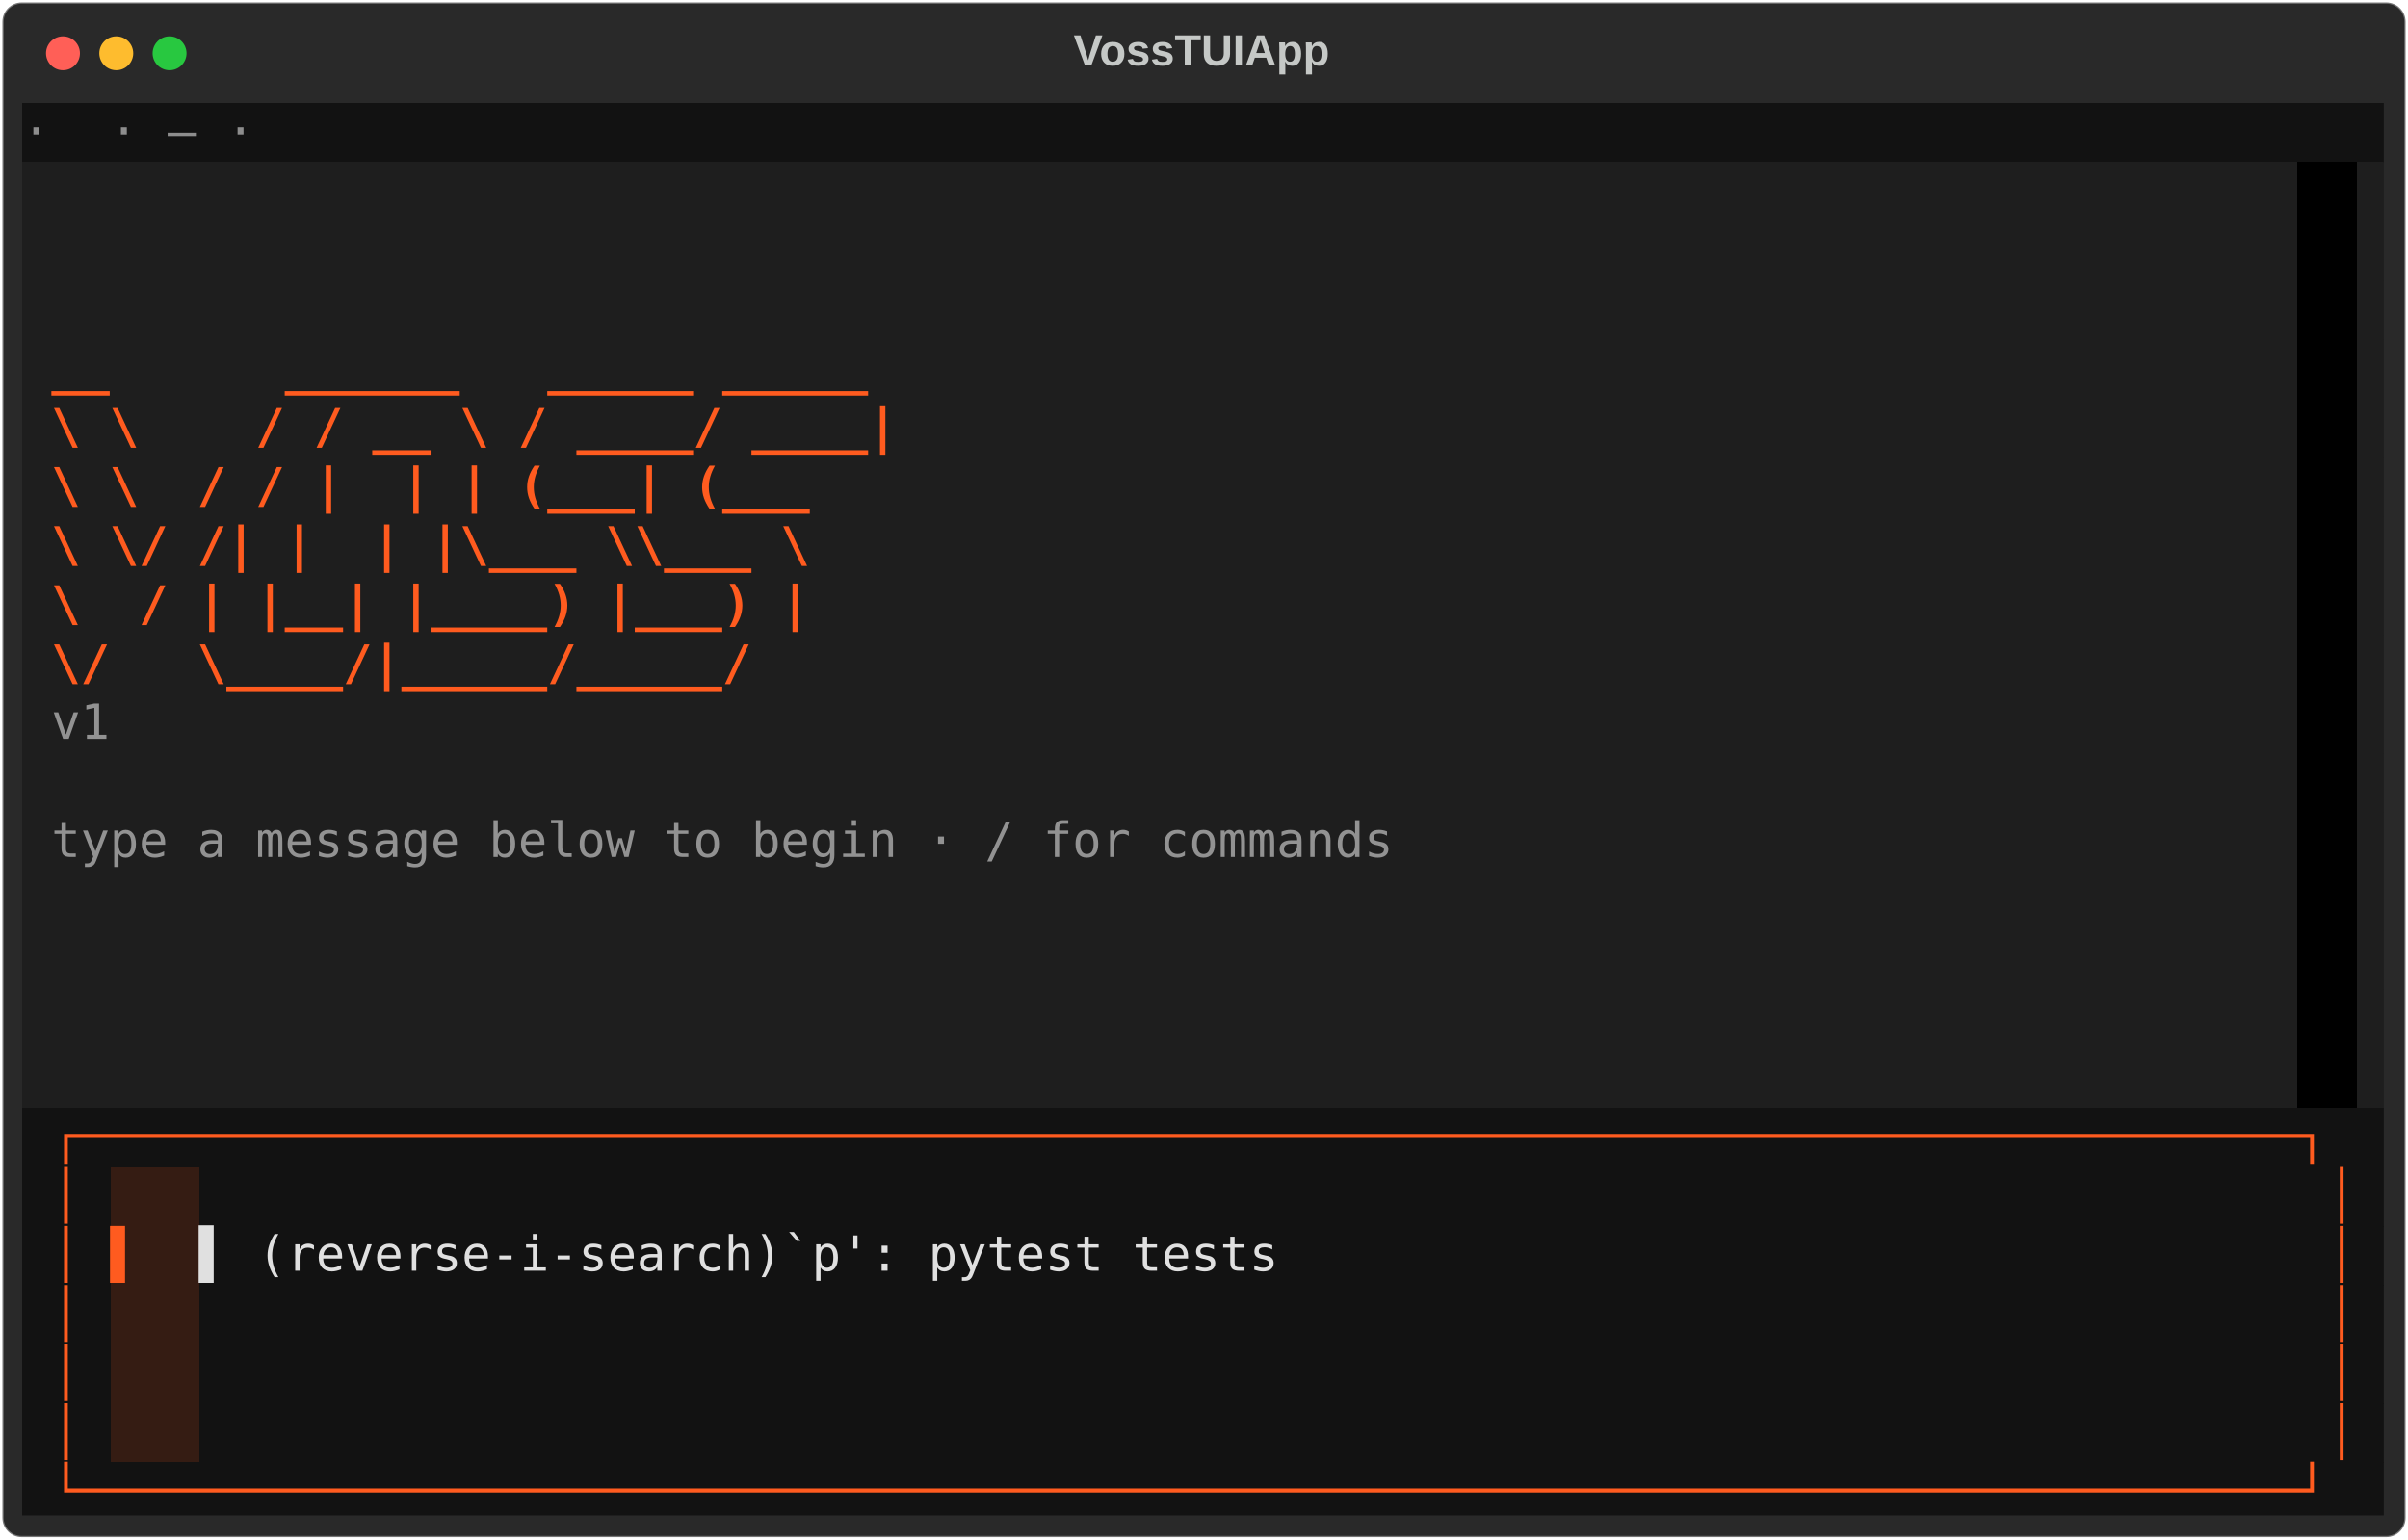
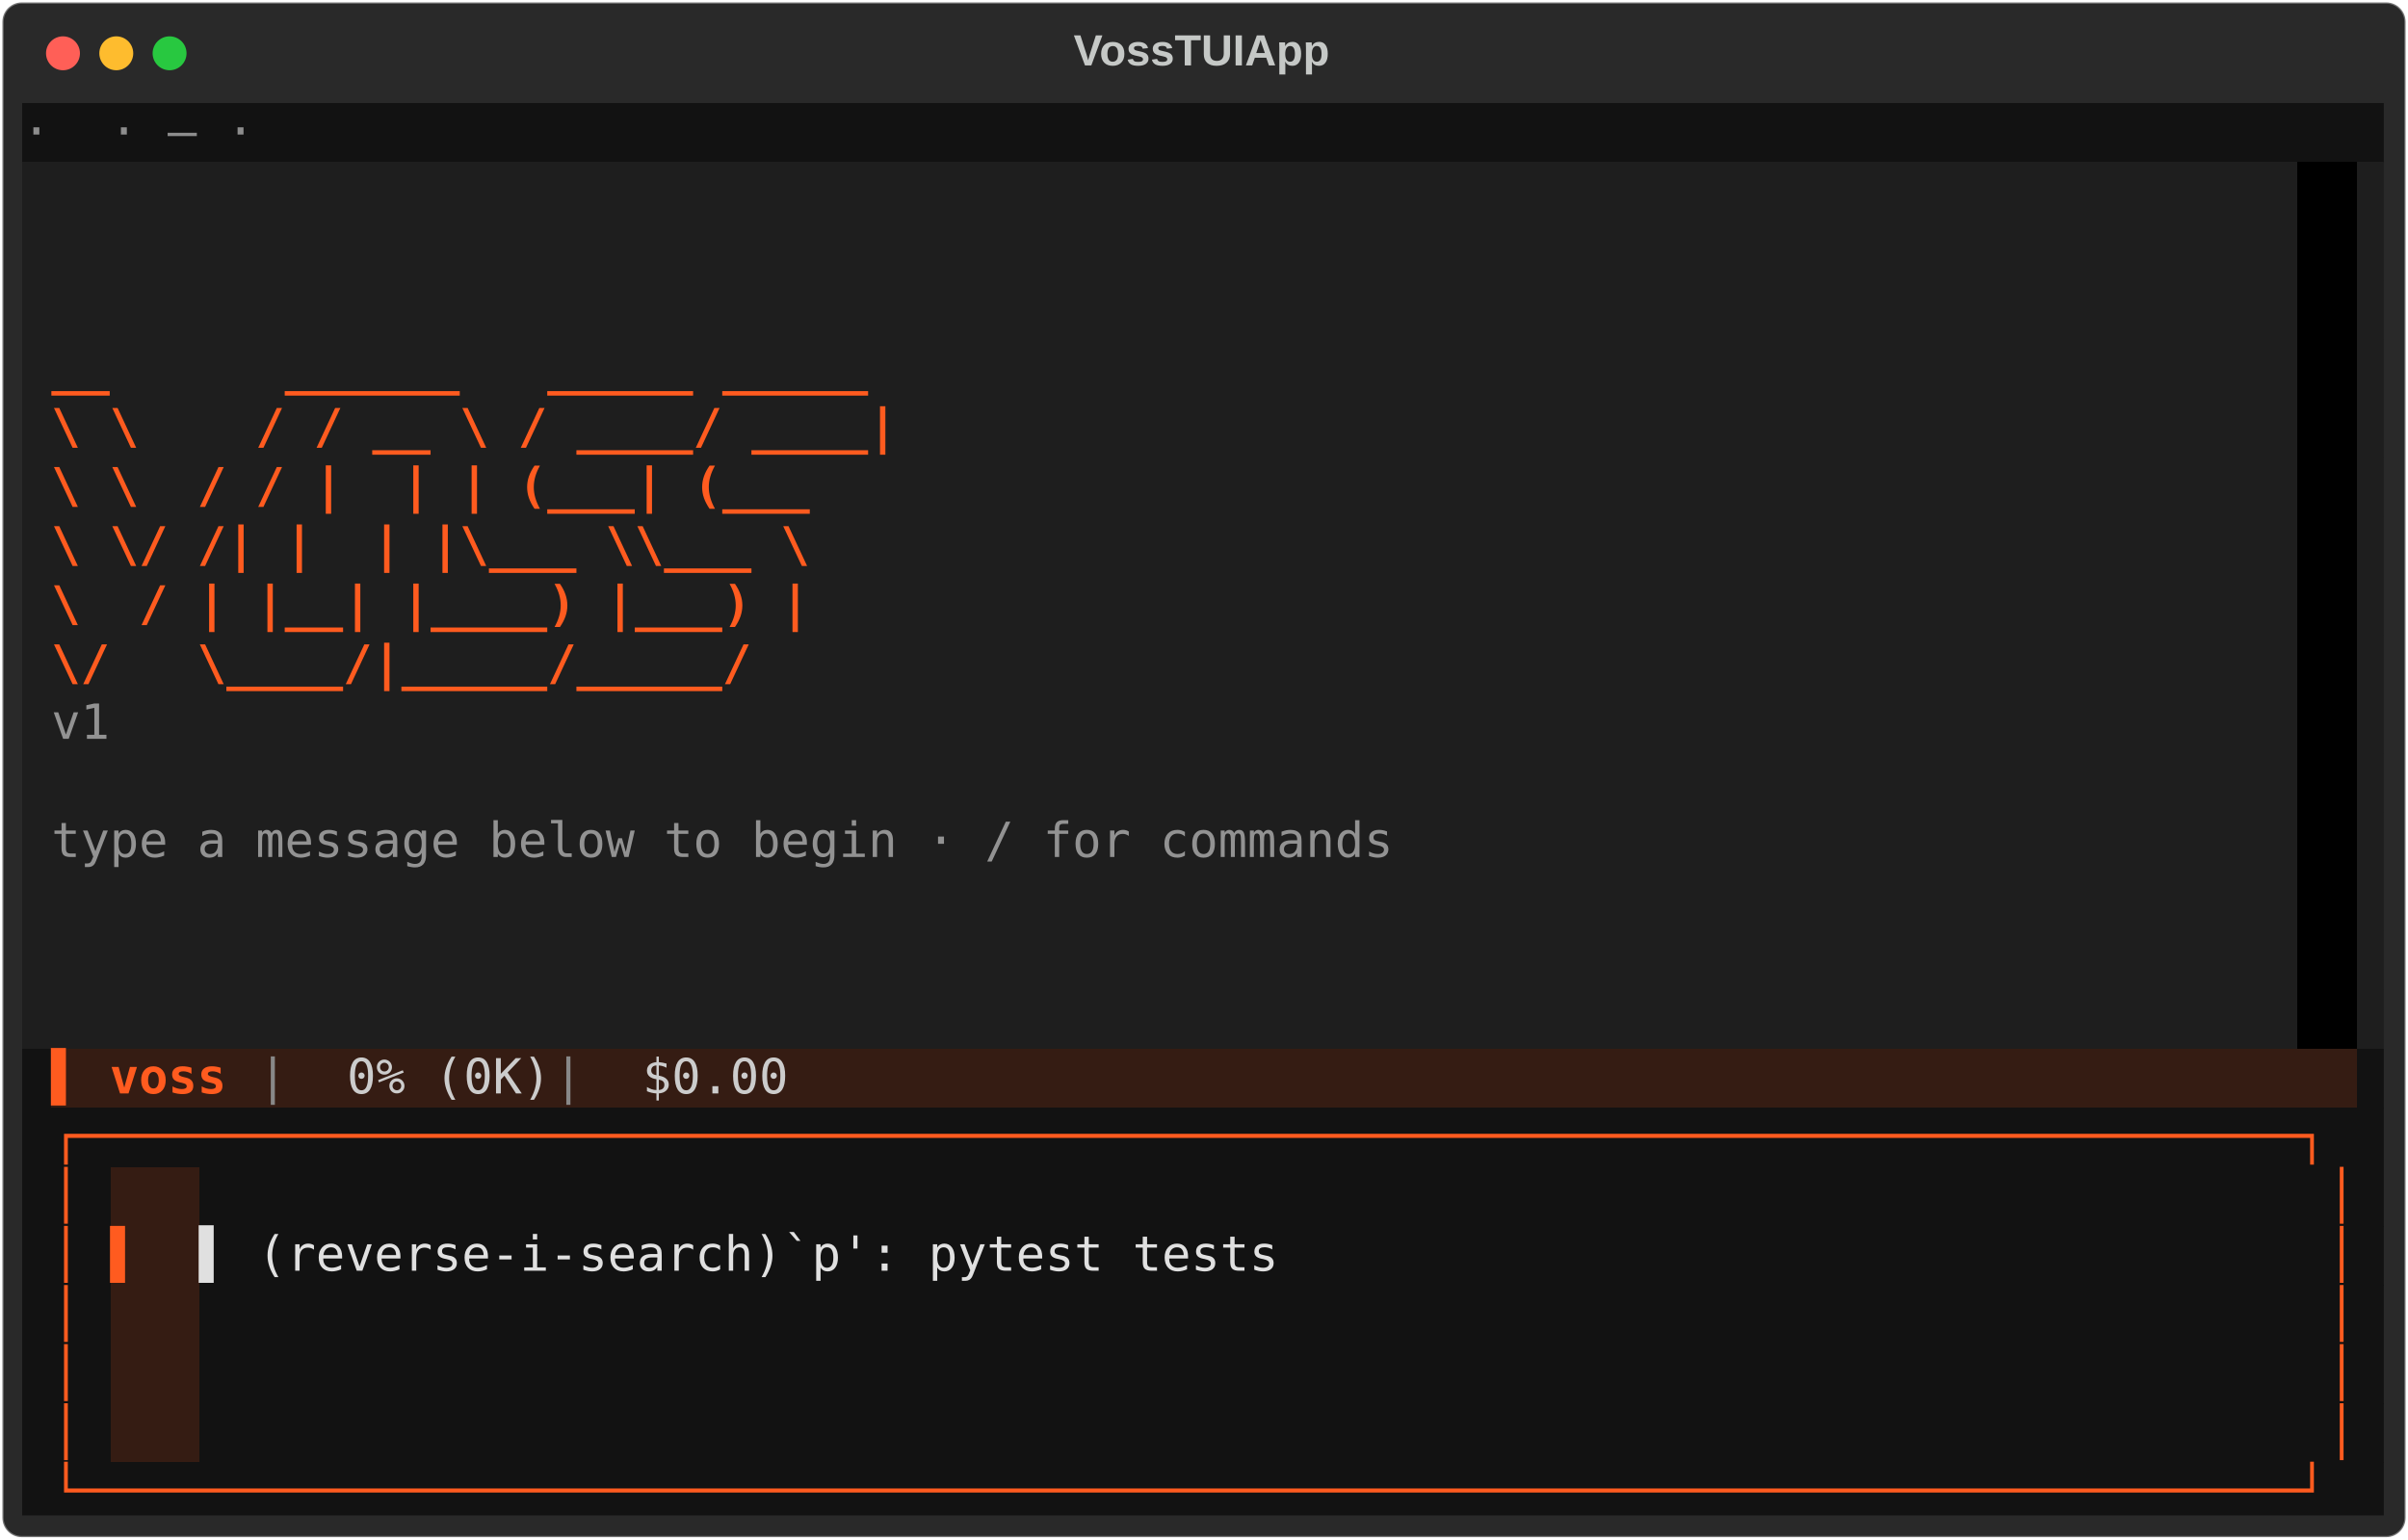
<svg xmlns="http://www.w3.org/2000/svg" class="rich-terminal" viewBox="0 0 994 635.6">
  <style>

    @font-face {
        font-family: "Fira Code";
        src: local("FiraCode-Regular"),
                url("https://cdnjs.cloudflare.com/ajax/libs/firacode/6.2.0/woff2/FiraCode-Regular.woff2") format("woff2"),
                url("https://cdnjs.cloudflare.com/ajax/libs/firacode/6.2.0/woff/FiraCode-Regular.woff") format("woff");
        font-style: normal;
        font-weight: 400;
    }
    @font-face {
        font-family: "Fira Code";
        src: local("FiraCode-Bold"),
                url("https://cdnjs.cloudflare.com/ajax/libs/firacode/6.2.0/woff2/FiraCode-Bold.woff2") format("woff2"),
                url("https://cdnjs.cloudflare.com/ajax/libs/firacode/6.2.0/woff/FiraCode-Bold.woff") format("woff");
        font-style: bold;
        font-weight: 700;
    }

    .terminal-matrix {
        font-family: Fira Code, monospace;
        font-size: 20px;
        line-height: 24.4px;
        font-variant-east-asian: full-width;
    }

    .terminal-title {
        font-size: 18px;
        font-weight: bold;
        font-family: arial;
    }

    .terminal-r1 { fill: #8d8d8d }
.terminal-r2 { fill: #c5c8c6 }
.terminal-r3 { fill: #e0e0e0 }
.terminal-r4 { fill: #ff5b1f;font-weight: bold }
.terminal-r5 { fill: #929292 }
- .terminal-r6 { fill: #ff5b1f }
+ .terminal-r6 { fill: #888888 }
+ .terminal-r7 { fill: #cccccc }
+ .terminal-r8 { fill: #ff5b1f }
    </style>
  <defs>
    <clipPath id="terminal-clip-terminal">
      <rect x="0" y="0" width="975.0" height="584.6" />
    </clipPath>
    <clipPath id="terminal-line-0">
      <rect x="0" y="1.5" width="976" height="24.65" />
    </clipPath>
    <clipPath id="terminal-line-1">
      <rect x="0" y="25.9" width="976" height="24.65" />
    </clipPath>
    <clipPath id="terminal-line-2">
      <rect x="0" y="50.3" width="976" height="24.65" />
    </clipPath>
    <clipPath id="terminal-line-3">
      <rect x="0" y="74.7" width="976" height="24.65" />
    </clipPath>
    <clipPath id="terminal-line-4">
      <rect x="0" y="99.1" width="976" height="24.65" />
    </clipPath>
    <clipPath id="terminal-line-5">
      <rect x="0" y="123.5" width="976" height="24.65" />
    </clipPath>
    <clipPath id="terminal-line-6">
      <rect x="0" y="147.9" width="976" height="24.65" />
    </clipPath>
    <clipPath id="terminal-line-7">
      <rect x="0" y="172.3" width="976" height="24.65" />
    </clipPath>
    <clipPath id="terminal-line-8">
      <rect x="0" y="196.7" width="976" height="24.65" />
    </clipPath>
    <clipPath id="terminal-line-9">
      <rect x="0" y="221.1" width="976" height="24.65" />
    </clipPath>
    <clipPath id="terminal-line-10">
      <rect x="0" y="245.5" width="976" height="24.65" />
    </clipPath>
    <clipPath id="terminal-line-11">
      <rect x="0" y="269.9" width="976" height="24.65" />
    </clipPath>
    <clipPath id="terminal-line-12">
      <rect x="0" y="294.3" width="976" height="24.65" />
    </clipPath>
    <clipPath id="terminal-line-13">
      <rect x="0" y="318.7" width="976" height="24.65" />
    </clipPath>
    <clipPath id="terminal-line-14">
      <rect x="0" y="343.1" width="976" height="24.65" />
    </clipPath>
    <clipPath id="terminal-line-15">
      <rect x="0" y="367.5" width="976" height="24.65" />
    </clipPath>
    <clipPath id="terminal-line-16">
      <rect x="0" y="391.9" width="976" height="24.65" />
    </clipPath>
    <clipPath id="terminal-line-17">
      <rect x="0" y="416.3" width="976" height="24.65" />
    </clipPath>
    <clipPath id="terminal-line-18">
      <rect x="0" y="440.7" width="976" height="24.65" />
    </clipPath>
    <clipPath id="terminal-line-19">
      <rect x="0" y="465.1" width="976" height="24.65" />
    </clipPath>
    <clipPath id="terminal-line-20">
      <rect x="0" y="489.5" width="976" height="24.65" />
    </clipPath>
    <clipPath id="terminal-line-21">
      <rect x="0" y="513.9" width="976" height="24.65" />
    </clipPath>
    <clipPath id="terminal-line-22">
      <rect x="0" y="538.3" width="976" height="24.65" />
    </clipPath>
  </defs>
  <rect fill="#292929" stroke="rgba(255,255,255,0.35)" stroke-width="1" x="1" y="1" width="992" height="633.6" rx="8" />
  <text class="terminal-title" fill="#c5c8c6" text-anchor="middle" x="496" y="27">VossTUIApp</text>
  <g transform="translate(26,22)">
    <circle cx="0" cy="0" r="7" fill="#ff5f57" />
    <circle cx="22" cy="0" r="7" fill="#febc2e" />
    <circle cx="44" cy="0" r="7" fill="#28c840" />
  </g>
  <g transform="translate(9, 41)" clip-path="url(#terminal-clip-terminal)">
    <rect fill="#121212" x="0" y="1.5" width="122" height="24.65" shape-rendering="crispEdges" />
    <rect fill="#121212" x="122" y="1.5" width="854" height="24.65" shape-rendering="crispEdges" />
    <rect fill="#1e1e1e" x="0" y="25.9" width="12.2" height="24.65" shape-rendering="crispEdges" />
    <rect fill="#1e1e1e" x="12.2" y="25.9" width="927.2" height="24.65" shape-rendering="crispEdges" />
    <rect fill="#000000" x="939.4" y="25.9" width="24.4" height="24.65" shape-rendering="crispEdges" />
    <rect fill="#1e1e1e" x="963.8" y="25.9" width="12.2" height="24.65" shape-rendering="crispEdges" />
    <rect fill="#1e1e1e" x="0" y="50.3" width="12.2" height="24.65" shape-rendering="crispEdges" />
    <rect fill="#1e1e1e" x="12.2" y="50.3" width="927.2" height="24.65" shape-rendering="crispEdges" />
    <rect fill="#000000" x="939.4" y="50.3" width="24.4" height="24.65" shape-rendering="crispEdges" />
    <rect fill="#1e1e1e" x="963.8" y="50.3" width="12.2" height="24.65" shape-rendering="crispEdges" />
    <rect fill="#1e1e1e" x="0" y="74.7" width="12.2" height="24.65" shape-rendering="crispEdges" />
    <rect fill="#1e1e1e" x="12.2" y="74.7" width="927.2" height="24.65" shape-rendering="crispEdges" />
    <rect fill="#000000" x="939.4" y="74.7" width="24.4" height="24.65" shape-rendering="crispEdges" />
    <rect fill="#1e1e1e" x="963.8" y="74.7" width="12.2" height="24.65" shape-rendering="crispEdges" />
    <rect fill="#1e1e1e" x="0" y="99.1" width="12.2" height="24.65" shape-rendering="crispEdges" />
    <rect fill="#1e1e1e" x="12.2" y="99.1" width="658.8" height="24.65" shape-rendering="crispEdges" />
    <rect fill="#1e1e1e" x="671" y="99.1" width="268.4" height="24.65" shape-rendering="crispEdges" />
    <rect fill="#000000" x="939.4" y="99.1" width="24.4" height="24.65" shape-rendering="crispEdges" />
    <rect fill="#1e1e1e" x="963.8" y="99.1" width="12.2" height="24.65" shape-rendering="crispEdges" />
    <rect fill="#1e1e1e" x="0" y="123.5" width="12.2" height="24.65" shape-rendering="crispEdges" />
    <rect fill="#1e1e1e" x="12.2" y="123.5" width="658.8" height="24.65" shape-rendering="crispEdges" />
    <rect fill="#1e1e1e" x="671" y="123.5" width="268.4" height="24.65" shape-rendering="crispEdges" />
    <rect fill="#000000" x="939.4" y="123.5" width="24.4" height="24.65" shape-rendering="crispEdges" />
    <rect fill="#1e1e1e" x="963.8" y="123.5" width="12.2" height="24.65" shape-rendering="crispEdges" />
    <rect fill="#1e1e1e" x="0" y="147.9" width="12.2" height="24.65" shape-rendering="crispEdges" />
    <rect fill="#1e1e1e" x="12.2" y="147.9" width="646.6" height="24.65" shape-rendering="crispEdges" />
    <rect fill="#1e1e1e" x="658.8" y="147.9" width="280.6" height="24.65" shape-rendering="crispEdges" />
    <rect fill="#000000" x="939.4" y="147.9" width="24.4" height="24.65" shape-rendering="crispEdges" />
    <rect fill="#1e1e1e" x="963.8" y="147.9" width="12.2" height="24.65" shape-rendering="crispEdges" />
    <rect fill="#1e1e1e" x="0" y="172.3" width="12.2" height="24.65" shape-rendering="crispEdges" />
    <rect fill="#1e1e1e" x="12.2" y="172.3" width="658.8" height="24.65" shape-rendering="crispEdges" />
    <rect fill="#1e1e1e" x="671" y="172.3" width="268.4" height="24.65" shape-rendering="crispEdges" />
    <rect fill="#000000" x="939.4" y="172.3" width="24.4" height="24.65" shape-rendering="crispEdges" />
    <rect fill="#1e1e1e" x="963.8" y="172.3" width="12.2" height="24.65" shape-rendering="crispEdges" />
    <rect fill="#1e1e1e" x="0" y="196.7" width="12.2" height="24.65" shape-rendering="crispEdges" />
    <rect fill="#1e1e1e" x="12.2" y="196.7" width="658.8" height="24.65" shape-rendering="crispEdges" />
    <rect fill="#1e1e1e" x="671" y="196.7" width="268.4" height="24.65" shape-rendering="crispEdges" />
    <rect fill="#000000" x="939.4" y="196.7" width="24.4" height="24.65" shape-rendering="crispEdges" />
    <rect fill="#1e1e1e" x="963.8" y="196.7" width="12.2" height="24.65" shape-rendering="crispEdges" />
    <rect fill="#1e1e1e" x="0" y="221.1" width="12.2" height="24.65" shape-rendering="crispEdges" />
    <rect fill="#1e1e1e" x="12.2" y="221.1" width="658.8" height="24.65" shape-rendering="crispEdges" />
    <rect fill="#1e1e1e" x="671" y="221.1" width="268.4" height="24.65" shape-rendering="crispEdges" />
    <rect fill="#000000" x="939.4" y="221.1" width="24.4" height="24.65" shape-rendering="crispEdges" />
    <rect fill="#1e1e1e" x="963.8" y="221.1" width="12.2" height="24.65" shape-rendering="crispEdges" />
    <rect fill="#1e1e1e" x="0" y="245.5" width="12.2" height="24.65" shape-rendering="crispEdges" />
    <rect fill="#1e1e1e" x="12.2" y="245.5" width="500.2" height="24.65" shape-rendering="crispEdges" />
    <rect fill="#1e1e1e" x="512.4" y="245.5" width="427" height="24.65" shape-rendering="crispEdges" />
    <rect fill="#000000" x="939.4" y="245.5" width="24.4" height="24.65" shape-rendering="crispEdges" />
    <rect fill="#1e1e1e" x="963.8" y="245.5" width="12.2" height="24.65" shape-rendering="crispEdges" />
    <rect fill="#1e1e1e" x="0" y="269.9" width="12.2" height="24.65" shape-rendering="crispEdges" />
    <rect fill="#1e1e1e" x="12.2" y="269.9" width="927.2" height="24.65" shape-rendering="crispEdges" />
    <rect fill="#000000" x="939.4" y="269.9" width="24.4" height="24.65" shape-rendering="crispEdges" />
    <rect fill="#1e1e1e" x="963.8" y="269.9" width="12.2" height="24.65" shape-rendering="crispEdges" />
    <rect fill="#1e1e1e" x="0" y="294.3" width="12.2" height="24.65" shape-rendering="crispEdges" />
    <rect fill="#1e1e1e" x="12.2" y="294.3" width="768.6" height="24.65" shape-rendering="crispEdges" />
    <rect fill="#1e1e1e" x="780.8" y="294.3" width="158.6" height="24.65" shape-rendering="crispEdges" />
    <rect fill="#000000" x="939.4" y="294.3" width="24.4" height="24.65" shape-rendering="crispEdges" />
    <rect fill="#1e1e1e" x="963.8" y="294.3" width="12.2" height="24.65" shape-rendering="crispEdges" />
    <rect fill="#1e1e1e" x="0" y="318.7" width="12.2" height="24.65" shape-rendering="crispEdges" />
    <rect fill="#1e1e1e" x="12.2" y="318.7" width="927.2" height="24.65" shape-rendering="crispEdges" />
    <rect fill="#000000" x="939.4" y="318.7" width="24.4" height="24.65" shape-rendering="crispEdges" />
    <rect fill="#1e1e1e" x="963.8" y="318.7" width="12.2" height="24.65" shape-rendering="crispEdges" />
    <rect fill="#1e1e1e" x="0" y="343.1" width="12.2" height="24.65" shape-rendering="crispEdges" />
    <rect fill="#1e1e1e" x="12.2" y="343.1" width="927.2" height="24.65" shape-rendering="crispEdges" />
    <rect fill="#000000" x="939.4" y="343.1" width="24.4" height="24.65" shape-rendering="crispEdges" />
    <rect fill="#1e1e1e" x="963.8" y="343.1" width="12.2" height="24.65" shape-rendering="crispEdges" />
    <rect fill="#1e1e1e" x="0" y="367.5" width="12.2" height="24.65" shape-rendering="crispEdges" />
    <rect fill="#1e1e1e" x="12.2" y="367.5" width="927.2" height="24.65" shape-rendering="crispEdges" />
    <rect fill="#000000" x="939.4" y="367.5" width="24.4" height="24.65" shape-rendering="crispEdges" />
    <rect fill="#1e1e1e" x="963.8" y="367.5" width="12.2" height="24.65" shape-rendering="crispEdges" />
-     <rect fill="#1e1e1e" x="0" y="391.9" width="12.2" height="24.65" shape-rendering="crispEdges" />
-     <rect fill="#1e1e1e" x="12.2" y="391.9" width="927.2" height="24.65" shape-rendering="crispEdges" />
-     <rect fill="#000000" x="939.4" y="391.9" width="24.4" height="24.65" shape-rendering="crispEdges" />
-     <rect fill="#1e1e1e" x="963.8" y="391.9" width="12.2" height="24.65" shape-rendering="crispEdges" />
+     <rect fill="#121212" x="0" y="391.9" width="12.2" height="24.65" shape-rendering="crispEdges" />
+     <rect fill="#351c13" x="12.2" y="391.9" width="85.4" height="24.65" shape-rendering="crispEdges" />
+     <rect fill="#351c13" x="97.6" y="391.9" width="36.6" height="24.65" shape-rendering="crispEdges" />
+     <rect fill="#351c13" x="134.2" y="391.9" width="85.4" height="24.65" shape-rendering="crispEdges" />
+     <rect fill="#351c13" x="219.6" y="391.9" width="36.6" height="24.65" shape-rendering="crispEdges" />
+     <rect fill="#351c13" x="256.2" y="391.9" width="61" height="24.65" shape-rendering="crispEdges" />
+     <rect fill="#351c13" x="317.2" y="391.9" width="646.6" height="24.65" shape-rendering="crispEdges" />
+     <rect fill="#121212" x="963.8" y="391.9" width="12.2" height="24.65" shape-rendering="crispEdges" />
    <rect fill="#121212" x="0" y="416.3" width="12.2" height="24.65" shape-rendering="crispEdges" />
    <rect fill="#121212" x="12.2" y="416.3" width="951.6" height="24.65" shape-rendering="crispEdges" />
    <rect fill="#121212" x="963.8" y="416.3" width="12.2" height="24.65" shape-rendering="crispEdges" />
    <rect fill="#121212" x="0" y="440.7" width="12.2" height="24.65" shape-rendering="crispEdges" />
    <rect fill="#121212" x="12.2" y="440.7" width="12.2" height="24.65" shape-rendering="crispEdges" />
    <rect fill="#121212" x="24.4" y="440.7" width="12.2" height="24.65" shape-rendering="crispEdges" />
    <rect fill="#351c13" x="36.6" y="440.7" width="36.6" height="24.65" shape-rendering="crispEdges" />
    <rect fill="#121212" x="73.2" y="440.7" width="878.4" height="24.65" shape-rendering="crispEdges" />
    <rect fill="#121212" x="951.6" y="440.7" width="12.2" height="24.65" shape-rendering="crispEdges" />
    <rect fill="#121212" x="963.8" y="440.7" width="12.2" height="24.65" shape-rendering="crispEdges" />
    <rect fill="#121212" x="0" y="465.1" width="12.2" height="24.65" shape-rendering="crispEdges" />
    <rect fill="#121212" x="12.2" y="465.1" width="12.2" height="24.65" shape-rendering="crispEdges" />
    <rect fill="#121212" x="24.4" y="465.1" width="12.2" height="24.65" shape-rendering="crispEdges" />
    <rect fill="#351c13" x="36.6" y="465.1" width="36.6" height="24.65" shape-rendering="crispEdges" />
    <rect fill="#121212" x="73.2" y="465.1" width="854" height="24.65" shape-rendering="crispEdges" />
    <rect fill="#121212" x="927.2" y="465.1" width="24.4" height="24.65" shape-rendering="crispEdges" />
    <rect fill="#121212" x="951.6" y="465.1" width="12.2" height="24.65" shape-rendering="crispEdges" />
    <rect fill="#121212" x="963.8" y="465.1" width="12.2" height="24.65" shape-rendering="crispEdges" />
    <rect fill="#121212" x="0" y="489.5" width="12.2" height="24.65" shape-rendering="crispEdges" />
    <rect fill="#121212" x="12.2" y="489.5" width="12.2" height="24.65" shape-rendering="crispEdges" />
    <rect fill="#121212" x="24.4" y="489.5" width="12.2" height="24.65" shape-rendering="crispEdges" />
    <rect fill="#351c13" x="36.6" y="489.5" width="36.6" height="24.65" shape-rendering="crispEdges" />
    <rect fill="#121212" x="73.2" y="489.5" width="878.4" height="24.65" shape-rendering="crispEdges" />
    <rect fill="#121212" x="951.6" y="489.5" width="12.2" height="24.65" shape-rendering="crispEdges" />
    <rect fill="#121212" x="963.8" y="489.5" width="12.2" height="24.65" shape-rendering="crispEdges" />
    <rect fill="#121212" x="0" y="513.9" width="12.2" height="24.65" shape-rendering="crispEdges" />
    <rect fill="#121212" x="12.2" y="513.9" width="12.2" height="24.65" shape-rendering="crispEdges" />
    <rect fill="#121212" x="24.4" y="513.9" width="12.2" height="24.65" shape-rendering="crispEdges" />
    <rect fill="#351c13" x="36.6" y="513.9" width="36.6" height="24.65" shape-rendering="crispEdges" />
    <rect fill="#121212" x="73.2" y="513.9" width="878.4" height="24.65" shape-rendering="crispEdges" />
    <rect fill="#121212" x="951.6" y="513.9" width="12.2" height="24.65" shape-rendering="crispEdges" />
    <rect fill="#121212" x="963.8" y="513.9" width="12.2" height="24.65" shape-rendering="crispEdges" />
    <rect fill="#121212" x="0" y="538.3" width="12.2" height="24.65" shape-rendering="crispEdges" />
    <rect fill="#121212" x="12.2" y="538.3" width="12.2" height="24.65" shape-rendering="crispEdges" />
    <rect fill="#121212" x="24.4" y="538.3" width="12.2" height="24.65" shape-rendering="crispEdges" />
    <rect fill="#351c13" x="36.6" y="538.3" width="36.6" height="24.65" shape-rendering="crispEdges" />
    <rect fill="#121212" x="73.2" y="538.3" width="878.4" height="24.65" shape-rendering="crispEdges" />
    <rect fill="#121212" x="951.6" y="538.3" width="12.2" height="24.65" shape-rendering="crispEdges" />
    <rect fill="#121212" x="963.8" y="538.3" width="12.2" height="24.65" shape-rendering="crispEdges" />
    <rect fill="#121212" x="0" y="562.7" width="12.2" height="24.65" shape-rendering="crispEdges" />
    <rect fill="#121212" x="12.2" y="562.7" width="951.6" height="24.65" shape-rendering="crispEdges" />
    <rect fill="#121212" x="963.8" y="562.7" width="12.2" height="24.65" shape-rendering="crispEdges" />
    <g class="terminal-matrix">
      <text class="terminal-r1" x="0" y="20" textLength="122" clip-path="url(#terminal-line-0)"> ·  · — · </text>
      <text class="terminal-r2" x="976" y="20" textLength="12.2" clip-path="url(#terminal-line-0)">
</text>
      <text class="terminal-r2" x="976" y="44.4" textLength="12.2" clip-path="url(#terminal-line-1)">
</text>
      <text class="terminal-r2" x="976" y="68.8" textLength="12.2" clip-path="url(#terminal-line-2)">
</text>
      <text class="terminal-r2" x="976" y="93.2" textLength="12.2" clip-path="url(#terminal-line-3)">
</text>
      <text class="terminal-r4" x="12.2" y="117.6" textLength="658.8" clip-path="url(#terminal-line-4)">                          __      ______   _____ _____</text>
      <text class="terminal-r2" x="976" y="117.6" textLength="12.2" clip-path="url(#terminal-line-4)">
</text>
      <text class="terminal-r4" x="12.2" y="142" textLength="658.8" clip-path="url(#terminal-line-5)">                         \ \    / / __ \ / ____/ ____|</text>
      <text class="terminal-r2" x="976" y="142" textLength="12.2" clip-path="url(#terminal-line-5)">
</text>
      <text class="terminal-r4" x="12.2" y="166.4" textLength="646.6" clip-path="url(#terminal-line-6)">                           \ \  / / |  | | (___| (___</text>
      <text class="terminal-r2" x="976" y="166.4" textLength="12.2" clip-path="url(#terminal-line-6)">
</text>
      <text class="terminal-r4" x="12.2" y="190.8" textLength="658.8" clip-path="url(#terminal-line-7)">                            \ \/ /| |  | |\___ \\___ \</text>
      <text class="terminal-r2" x="976" y="190.8" textLength="12.2" clip-path="url(#terminal-line-7)">
</text>
      <text class="terminal-r4" x="12.2" y="215.2" textLength="658.8" clip-path="url(#terminal-line-8)">                            \  / | |__| |____) |___) |</text>
      <text class="terminal-r2" x="976" y="215.2" textLength="12.2" clip-path="url(#terminal-line-8)">
</text>
      <text class="terminal-r4" x="12.2" y="239.6" textLength="658.8" clip-path="url(#terminal-line-9)">                              \/   \____/|_____/_____/</text>
      <text class="terminal-r2" x="976" y="239.6" textLength="12.2" clip-path="url(#terminal-line-9)">
</text>
      <text class="terminal-r5" x="12.2" y="264" textLength="500.2" clip-path="url(#terminal-line-10)">                                       v1</text>
      <text class="terminal-r2" x="976" y="264" textLength="12.2" clip-path="url(#terminal-line-10)">
</text>
      <text class="terminal-r2" x="976" y="288.4" textLength="12.2" clip-path="url(#terminal-line-11)">
</text>
      <text class="terminal-r5" x="12.2" y="312.8" textLength="768.6" clip-path="url(#terminal-line-12)">                 type a message below to begin · / for commands</text>
      <text class="terminal-r2" x="976" y="312.8" textLength="12.2" clip-path="url(#terminal-line-12)">
</text>
      <text class="terminal-r2" x="976" y="337.2" textLength="12.2" clip-path="url(#terminal-line-13)">
</text>
      <text class="terminal-r2" x="976" y="361.6" textLength="12.2" clip-path="url(#terminal-line-14)">
</text>
      <text class="terminal-r2" x="976" y="386" textLength="12.2" clip-path="url(#terminal-line-15)">
</text>
+       <text class="terminal-r4" x="12.2" y="410.4" textLength="85.4" clip-path="url(#terminal-line-16)"> ▌ voss</text>
+       <text class="terminal-r6" x="97.6" y="410.4" textLength="36.6" clip-path="url(#terminal-line-16)"> | </text>
+       <text class="terminal-r7" x="134.2" y="410.4" textLength="85.4" clip-path="url(#terminal-line-16)">0% (0K)</text>
+       <text class="terminal-r6" x="219.6" y="410.4" textLength="36.6" clip-path="url(#terminal-line-16)"> | </text>
+       <text class="terminal-r7" x="256.2" y="410.4" textLength="61" clip-path="url(#terminal-line-16)">$0.00</text>
      <text class="terminal-r2" x="976" y="410.4" textLength="12.2" clip-path="url(#terminal-line-16)">
</text>
-       <text class="terminal-r6" x="12.2" y="434.8" textLength="951.6" clip-path="url(#terminal-line-17)">┌────────────────────────────────────────────────────────────────────────────┐</text>
+       <text class="terminal-r8" x="12.2" y="434.8" textLength="951.6" clip-path="url(#terminal-line-17)">┌────────────────────────────────────────────────────────────────────────────┐</text>
      <text class="terminal-r2" x="976" y="434.8" textLength="12.2" clip-path="url(#terminal-line-17)">
</text>
-       <text class="terminal-r6" x="12.2" y="459.2" textLength="12.2" clip-path="url(#terminal-line-18)">│</text>
-       <text class="terminal-r6" x="951.6" y="459.2" textLength="12.2" clip-path="url(#terminal-line-18)">│</text>
+       <text class="terminal-r8" x="12.2" y="459.2" textLength="12.2" clip-path="url(#terminal-line-18)">│</text>
+       <text class="terminal-r8" x="951.6" y="459.2" textLength="12.2" clip-path="url(#terminal-line-18)">│</text>
      <text class="terminal-r2" x="976" y="459.2" textLength="12.2" clip-path="url(#terminal-line-18)">
</text>
-       <text class="terminal-r6" x="12.2" y="483.6" textLength="12.2" clip-path="url(#terminal-line-19)">│</text>
+       <text class="terminal-r8" x="12.2" y="483.6" textLength="12.2" clip-path="url(#terminal-line-19)">│</text>
      <text class="terminal-r4" x="36.6" y="483.6" textLength="36.6" clip-path="url(#terminal-line-19)">▌  </text>
      <text class="terminal-r3" x="73.2" y="483.6" textLength="854" clip-path="url(#terminal-line-19)">▌ (reverse-i-search)`p': pytest tests                                 </text>
-       <text class="terminal-r6" x="951.6" y="483.6" textLength="12.2" clip-path="url(#terminal-line-19)">│</text>
+       <text class="terminal-r8" x="951.6" y="483.6" textLength="12.2" clip-path="url(#terminal-line-19)">│</text>
      <text class="terminal-r2" x="976" y="483.6" textLength="12.2" clip-path="url(#terminal-line-19)">
</text>
-       <text class="terminal-r6" x="12.2" y="508" textLength="12.2" clip-path="url(#terminal-line-20)">│</text>
-       <text class="terminal-r6" x="951.6" y="508" textLength="12.2" clip-path="url(#terminal-line-20)">│</text>
+       <text class="terminal-r8" x="12.2" y="508" textLength="12.2" clip-path="url(#terminal-line-20)">│</text>
+       <text class="terminal-r8" x="951.6" y="508" textLength="12.2" clip-path="url(#terminal-line-20)">│</text>
      <text class="terminal-r2" x="976" y="508" textLength="12.2" clip-path="url(#terminal-line-20)">
</text>
-       <text class="terminal-r6" x="12.2" y="532.4" textLength="12.2" clip-path="url(#terminal-line-21)">│</text>
-       <text class="terminal-r6" x="951.6" y="532.4" textLength="12.2" clip-path="url(#terminal-line-21)">│</text>
+       <text class="terminal-r8" x="12.2" y="532.4" textLength="12.2" clip-path="url(#terminal-line-21)">│</text>
+       <text class="terminal-r8" x="951.6" y="532.4" textLength="12.2" clip-path="url(#terminal-line-21)">│</text>
      <text class="terminal-r2" x="976" y="532.4" textLength="12.2" clip-path="url(#terminal-line-21)">
</text>
-       <text class="terminal-r6" x="12.2" y="556.8" textLength="12.2" clip-path="url(#terminal-line-22)">│</text>
-       <text class="terminal-r6" x="951.6" y="556.8" textLength="12.2" clip-path="url(#terminal-line-22)">│</text>
+       <text class="terminal-r8" x="12.2" y="556.8" textLength="12.2" clip-path="url(#terminal-line-22)">│</text>
+       <text class="terminal-r8" x="951.6" y="556.8" textLength="12.2" clip-path="url(#terminal-line-22)">│</text>
      <text class="terminal-r2" x="976" y="556.8" textLength="12.2" clip-path="url(#terminal-line-22)">
</text>
-       <text class="terminal-r6" x="12.2" y="581.2" textLength="951.6" clip-path="url(#terminal-line-23)">└────────────────────────────────────────────────────────────────────────────┘</text>
+       <text class="terminal-r8" x="12.2" y="581.2" textLength="951.6" clip-path="url(#terminal-line-23)">└────────────────────────────────────────────────────────────────────────────┘</text>
    </g>
  </g>
</svg>
